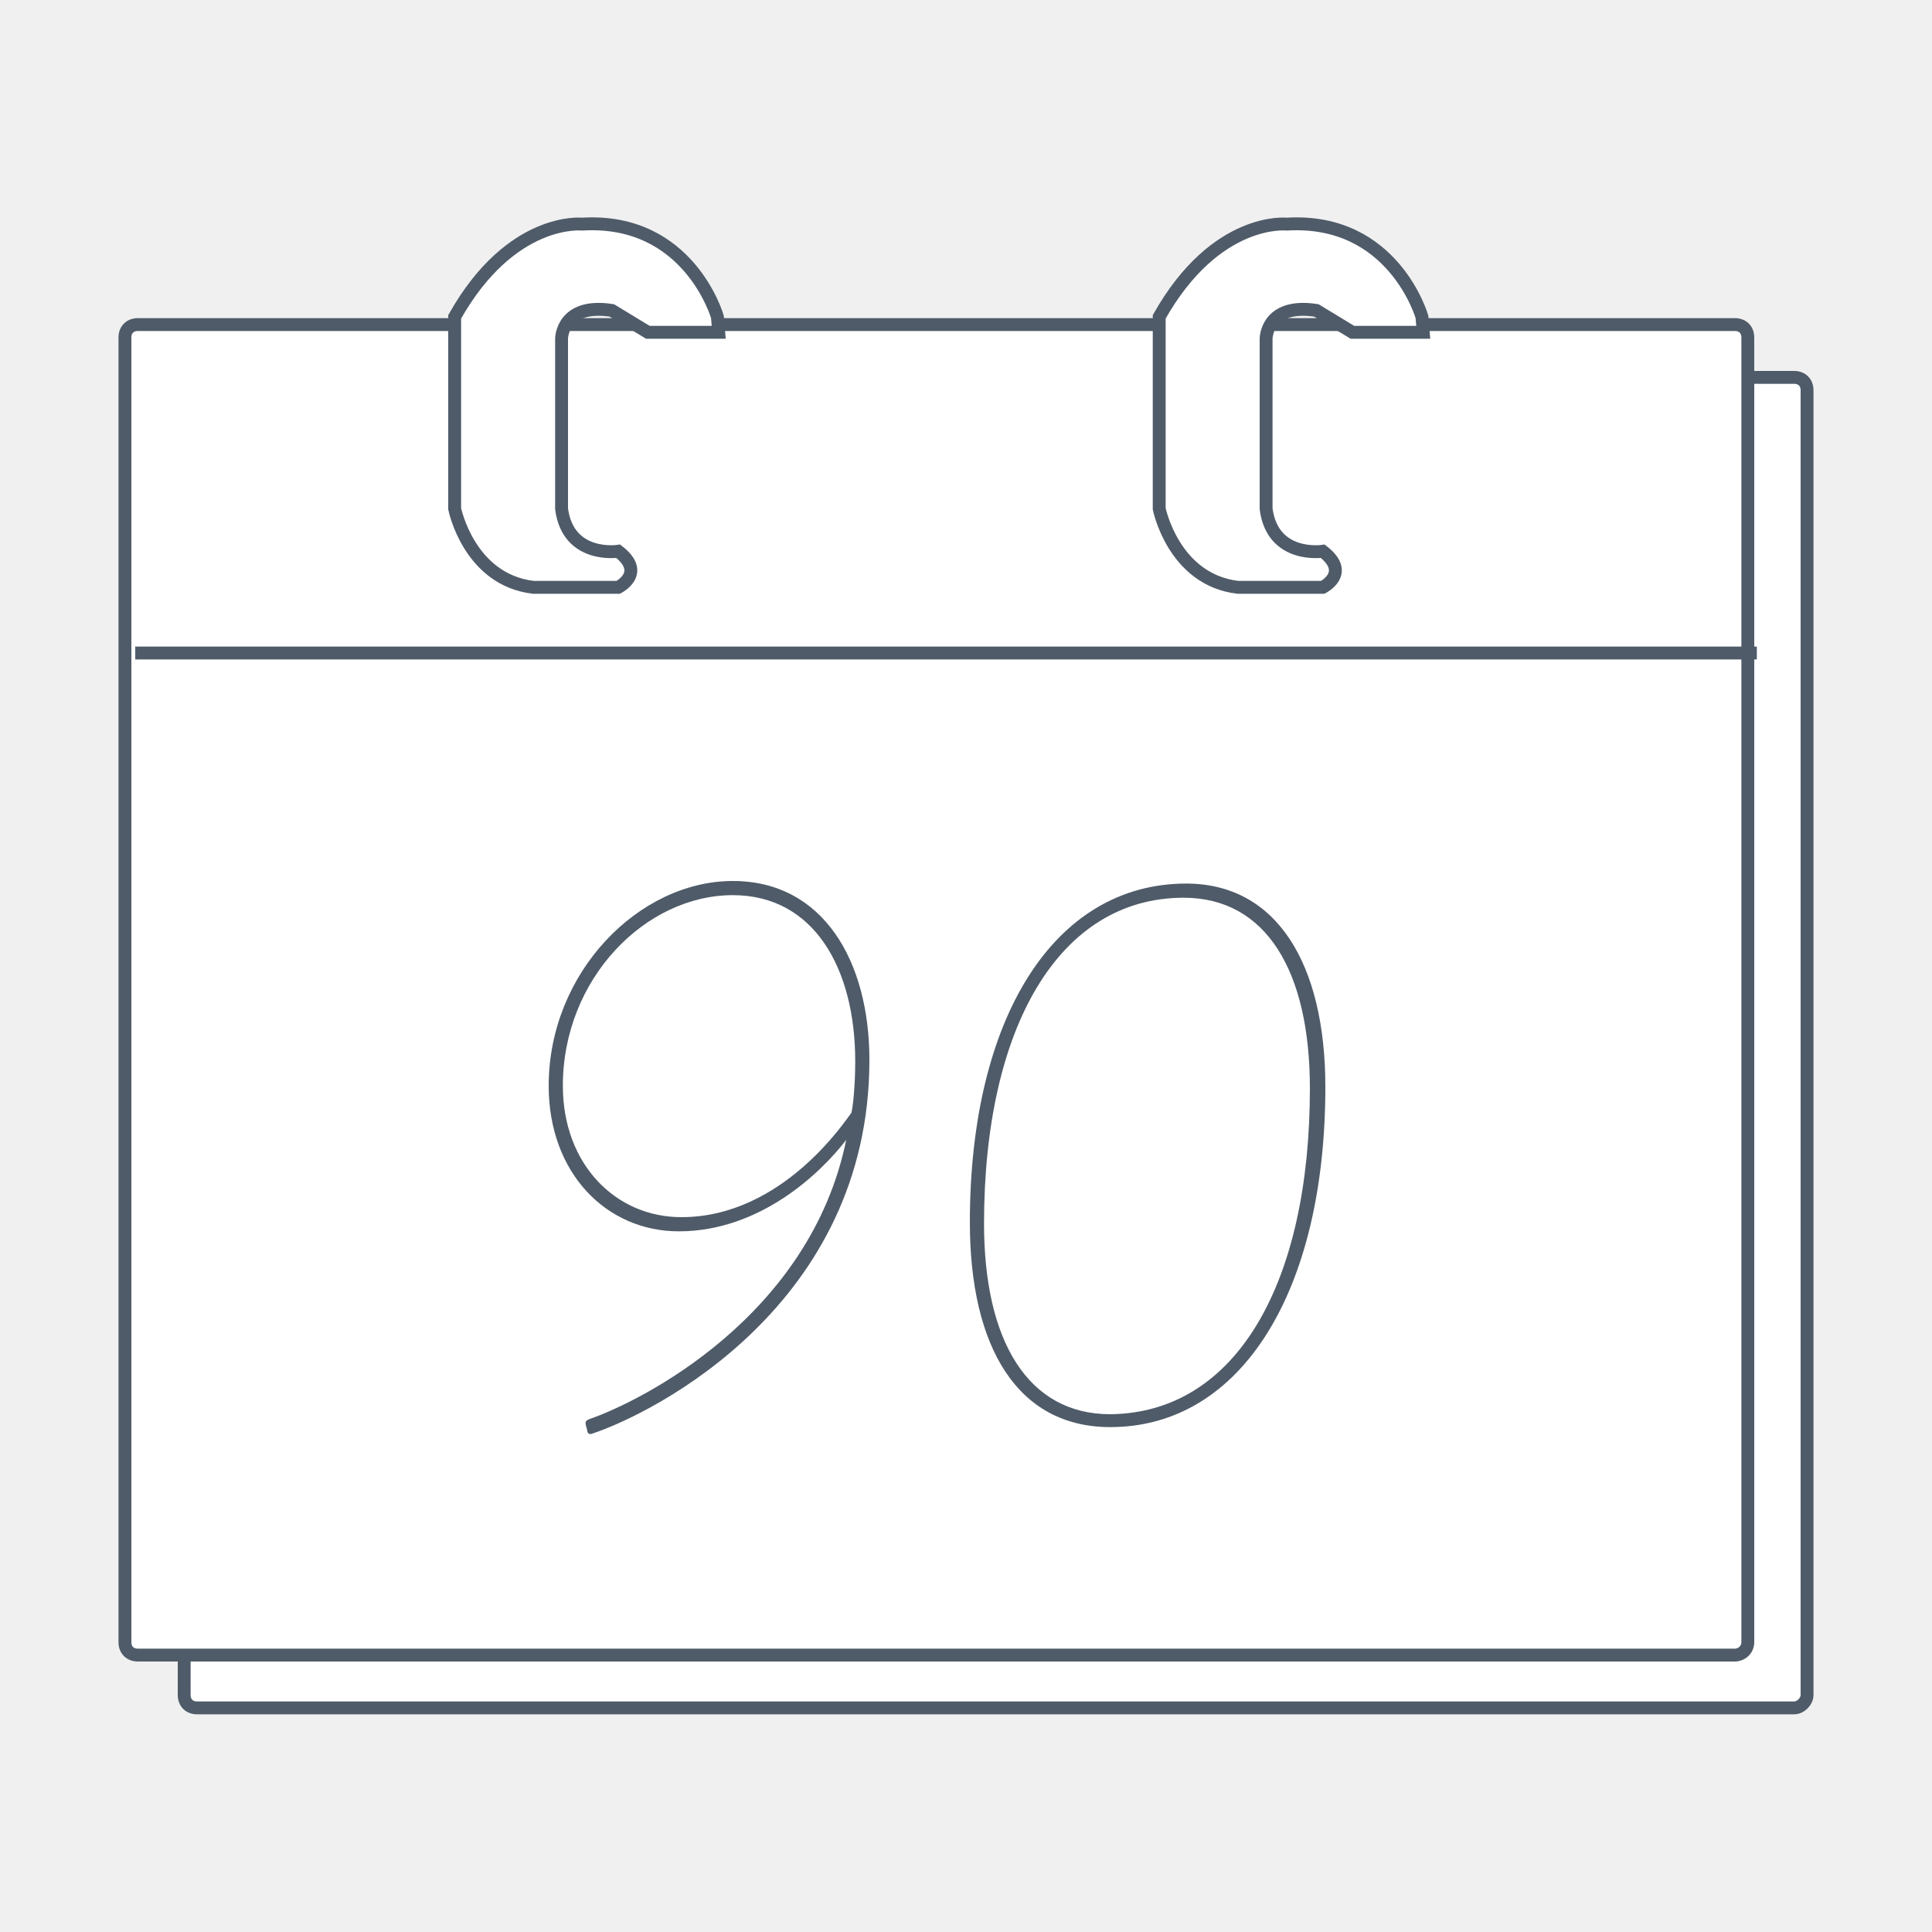
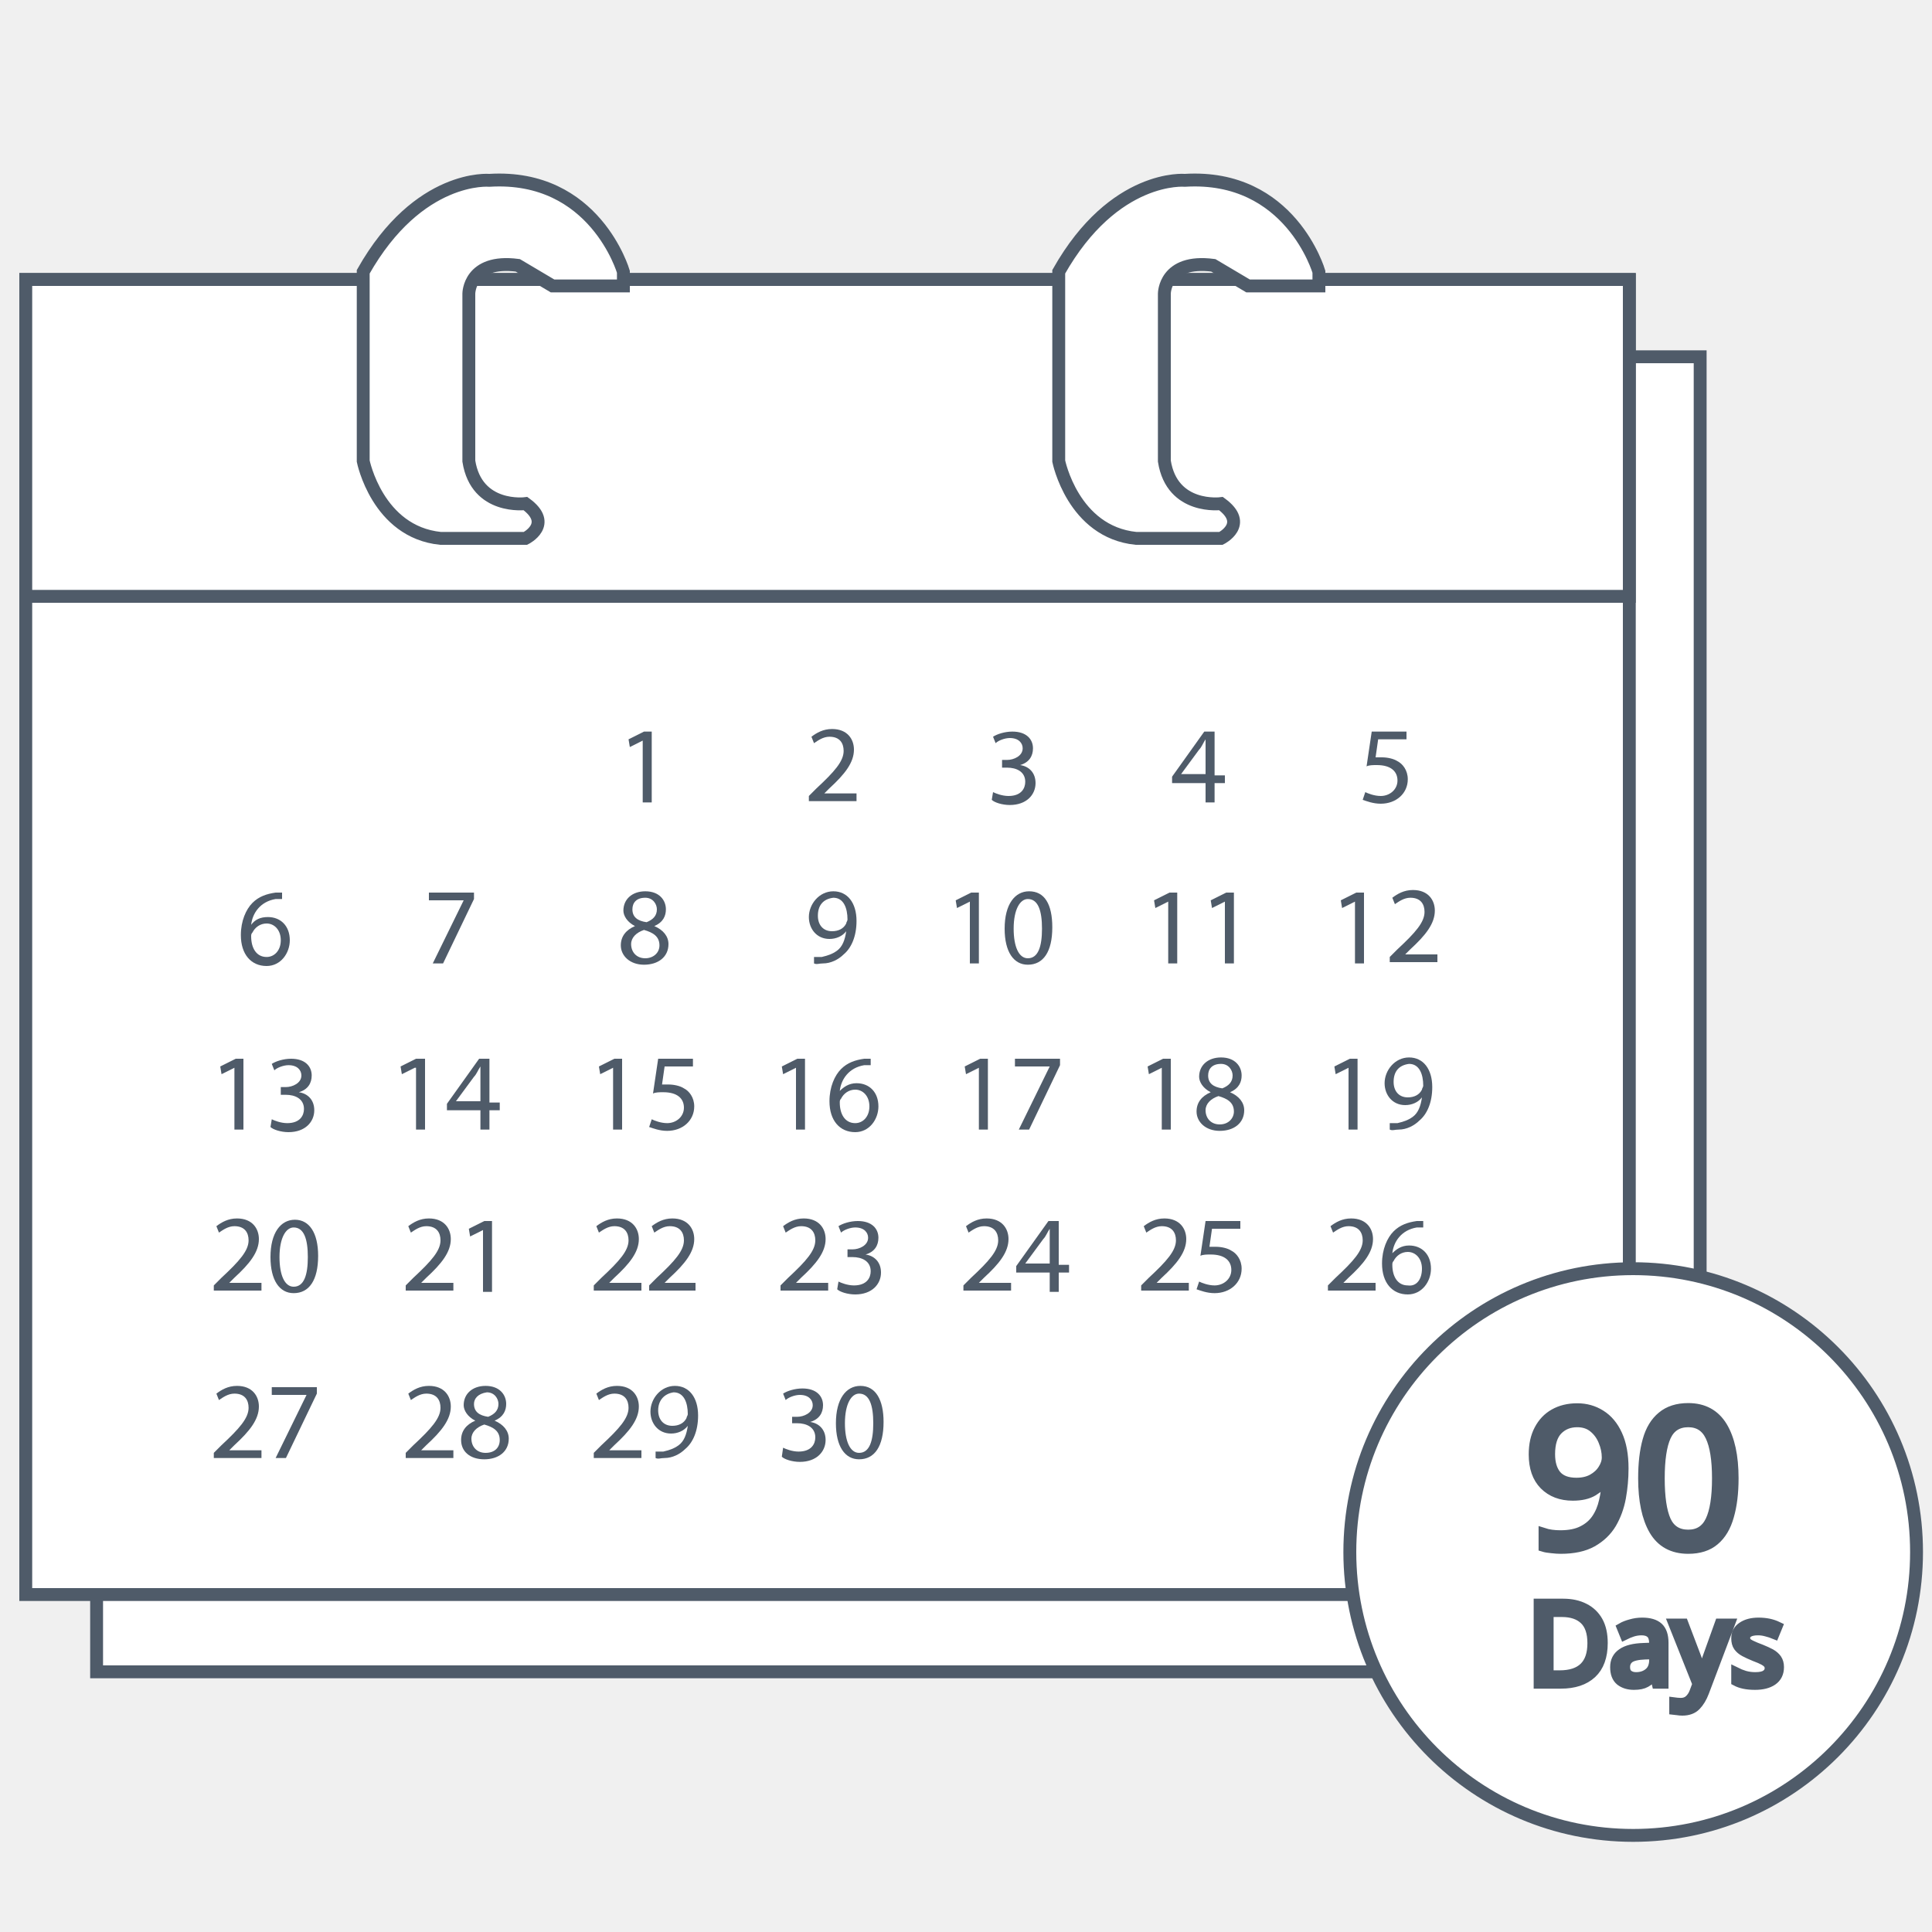
<svg xmlns="http://www.w3.org/2000/svg" version="1.1" id="Layer_1" x="0px" y="0px" viewBox="0 0 150 150" style="enable-background:new 0 0 150 150;" xml:space="preserve">
  <style type="text/css">
- 	.st0{fill:#FFFFFF;stroke:#4F5B69;stroke-miterlimit:10;}
- 	.st1{fill:none;stroke:#4F5B69;stroke-miterlimit:10;}
- 	.st2{enable-background:new    ;}
+ 	.st0{display:none;}
+ 	.st1{display:inline;fill:#FFFFFF;stroke:#4F5B69;stroke-miterlimit:10;}
+ 	.st2{fill:#FFFFFF;stroke:#4F5B69;stroke-miterlimit:10;}
	.st3{fill:#4F5B69;}
- 	.st4{display:none;}
- 	.st5{display:inline;fill:#FFFFFF;stroke:#4F5B69;stroke-miterlimit:10;}
+ 	.st4{fill:#4F5B69;stroke:#4F5B69;stroke-width:0.75;stroke-miterlimit:10;}
+ 	.st5{font-family:'BrandonGrotesque-ThinItalic';}
+ 	.st6{font-size:14.883px;}
+ 	.st7{font-size:8.734px;}
</style>
-   <path class="st0" d="M139.3,132.6h-124c-0.6,0-1-0.4-1-1V30.3c0-0.6,0.4-1,1-1h124c0.6,0,1,0.4,1,1v101.3  C140.3,132.1,139.8,132.6,139.3,132.6z" />
-   <path class="st0" d="M134.7,128.5h-124c-0.6,0-1-0.4-1-1V26.2c0-0.6,0.4-1,1-1h124c0.6,0,1,0.4,1,1v101.3  C135.7,128.1,135.2,128.5,134.7,128.5z" />
-   <path class="st0" d="M55.7,24.6c0,0-2.2-7.7-10.5-7.2c0,0-5.5-0.6-9.9,7.2v14.9c0,0,1.1,5.5,6.1,6.1H48c0,0,2.2-1.1,0-2.8  c0,0-3.9,0.6-4.4-3.3V26.3c0,0,0-2.8,3.9-2.2l2.8,1.7h5.5L55.7,24.6L55.7,24.6z" />
-   <path class="st0" d="M110.4,24.6c0,0-2.2-7.7-10.5-7.2c0,0-5.5-0.6-9.9,7.2v14.9c0,0,1.1,5.5,6.1,6.1h6.6c0,0,2.2-1.1,0-2.8  c0,0-3.9,0.6-4.4-3.3V26.3c0,0,0-2.8,3.9-2.2l2.8,1.7h5.5L110.4,24.6L110.4,24.6z" />
-   <line class="st1" x1="10.5" y1="50.7" x2="136.4" y2="50.7" />
-   <g class="st2">
-     <path class="st3" d="M45.7,110.2c4.1-1.4,17.2-8,20-21.7c-2,2.6-6.7,7.1-13,7.1c-5.6,0-10.1-4.5-10.1-11.3c0-8.8,7-15.9,14.3-15.9   c7,0,10.6,6.2,10.6,13.9c0,19-16.7,27.4-21.5,29c-0.2,0.1-0.4,0-0.4-0.2l-0.1-0.4C45.4,110.4,45.5,110.3,45.7,110.2z M66.1,86.4   c0.1-0.3,0.3-2,0.3-4c0-7.2-3.2-12.9-9.5-12.9c-6.8,0-13.2,6.5-13.2,14.8c0,6.1,4.1,10.2,9.2,10.2C60.8,94.5,65.7,86.9,66.1,86.4z" />
-     <path class="st3" d="M75.3,94.9c0-15.8,6.5-26.3,16.8-26.3c7,0,10.8,6.2,10.8,15.8c0,15.8-6.5,26.4-16.7,26.4   C79,110.8,75.3,104.6,75.3,94.9z M101.7,84.5c0-9.1-3.4-14.8-9.8-14.8c-9.7,0-15.5,10.1-15.5,25.3c0,9.1,3.4,14.8,9.8,14.8   C96,109.7,101.7,99.6,101.7,84.5z" />
+   <g id="Layer_4" class="st0">
+     <path class="st1" d="M109,140.4H41c-0.6,0-1-0.4-1-1V10.6c0-0.6,0.4-1,1-1h68c0.6,0,1,0.4,1,1v128.9C110,140,109.6,140.4,109,140.4   z" />
+     <path class="st1" d="M102.7,123.8H47.3c-0.6,0-1-0.4-1-1V28.2c0-0.6,0.4-1,1-1h55.5c0.6,0,1,0.4,1,1v94.6   C103.7,123.4,103.3,123.8,102.7,123.8z" />
+     <path class="st1" d="M87.5,20.8h-25c-1.3,0-2.3-1-2.3-2.3l0,0c0-1.3,1-2.3,2.3-2.3h25c1.3,0,2.3,1,2.3,2.3l0,0   C89.8,19.8,88.8,20.8,87.5,20.8z" />
+     <circle class="st1" cx="75" cy="131.2" r="3.4" />
  </g>
-   <g id="Layer_4" class="st4">
-     <path class="st5" d="M109,140.4H41c-0.6,0-1-0.4-1-1V10.6c0-0.6,0.4-1,1-1h68c0.6,0,1,0.4,1,1v128.9C110,140,109.6,140.4,109,140.4   z" />
-     <path class="st5" d="M102.7,123.8H47.3c-0.6,0-1-0.4-1-1V28.2c0-0.6,0.4-1,1-1h55.5c0.6,0,1,0.4,1,1v94.6   C103.7,123.4,103.3,123.8,102.7,123.8z" />
-     <path class="st5" d="M87.5,20.8h-25c-1.3,0-2.3-1-2.3-2.3l0,0c0-1.3,1-2.3,2.3-2.3h25c1.3,0,2.3,1,2.3,2.3l0,0   C89.8,19.8,88.8,20.8,87.5,20.8z" />
-     <circle class="st5" cx="75" cy="131.2" r="3.4" />
+   <g id="Layer_3" class="st0">
+     <path class="st1" d="M29.5,54.1L6.9,93c-0.1,0.1-0.1,0.3-0.1,0.4v42c0,0.6,0.4,1,1,1h133.9c0.6,0,1-0.4,1-1v-42   c0-0.1,0-0.3-0.1-0.4l-21-38.9c-0.2-0.4-0.5-0.6-0.9-0.6H30.4C30.1,53.5,29.7,53.7,29.5,54.1z" />
+     <path class="st1" d="M95.3,93.8c-0.4,0-0.8,0.3-0.9,0.7c-2.7,8.1-10.4,13.9-19.4,13.9s-16.7-5.8-19.4-13.9   c-0.1-0.4-0.5-0.7-0.9-0.7H7.8c-0.6,0-1,0.4-1,1V136c0,0.6,0.4,1,1,1h134.4c0.6,0,1-0.4,1-1V94.8c0-0.6-0.4-1-1-1H95.3z" />
+     <path class="st1" d="M85.9,69.8V14c0-0.6-0.4-1-1-1H66.2c-0.6,0-1,0.4-1,1v55.8c0,0.6-0.4,1-1,1H54.1c-0.9,0-1.3,1.1-0.7,1.7   l21.2,21.2c0.4,0.4,1,0.4,1.4,0l20.7-21.2c0.6-0.6,0.2-1.7-0.7-1.7h-9C86.4,70.8,85.9,70.4,85.9,69.8z" />
+     <path class="st1" d="M116.8,110.5c0,0-3.6-3.6-7-0.8c0,0-4.2,3.1,0.5,8.3l6,6.2c0,0,0.5,0.5,1,0l6.5-6.8c0,0,3.6-4.4,0-7.8   C123.8,109.7,120.9,106.9,116.8,110.5z" />
  </g>
-   <g id="Layer_3" class="st4">
-     <path class="st5" d="M29.5,54.1L6.9,93c-0.1,0.1-0.1,0.3-0.1,0.4v42c0,0.6,0.4,1,1,1h133.9c0.6,0,1-0.4,1-1v-42   c0-0.1,0-0.3-0.1-0.4l-21-38.9c-0.2-0.4-0.5-0.6-0.9-0.6H30.4C30.1,53.5,29.7,53.7,29.5,54.1z" />
-     <path class="st5" d="M95.3,93.8c-0.4,0-0.8,0.3-0.9,0.7c-2.7,8.1-10.4,13.9-19.4,13.9s-16.7-5.8-19.4-13.9   c-0.1-0.4-0.5-0.7-0.9-0.7H7.8c-0.6,0-1,0.4-1,1V136c0,0.6,0.4,1,1,1h134.4c0.6,0,1-0.4,1-1V94.8c0-0.6-0.4-1-1-1H95.3z" />
-     <path class="st5" d="M85.9,69.8V14c0-0.6-0.4-1-1-1H66.2c-0.6,0-1,0.4-1,1v55.8c0,0.6-0.4,1-1,1H54.1c-0.9,0-1.3,1.1-0.7,1.7   l21.2,21.2c0.4,0.4,1,0.4,1.4,0l20.7-21.2c0.6-0.6,0.2-1.7-0.7-1.7h-9C86.4,70.8,85.9,70.4,85.9,69.8z" />
-     <path class="st5" d="M116.8,110.5c0,0-3.6-3.6-7-0.8c0,0-4.2,3.1,0.5,8.3l6,6.2c0,0,0.5,0.5,1,0l6.5-6.8c0,0,3.6-4.4,0-7.8   C123.8,109.7,120.9,106.9,116.8,110.5z" />
+   <rect x="7.5" y="27.7" class="st2" width="124.5" height="102.1" />
+   <rect x="2" y="21.7" class="st2" width="124.5" height="102.1" />
+   <rect x="2" y="21.7" class="st2" width="124.5" height="24.6" />
+   <path class="st2" d="M48.4,21.1c0,0-2.2-7.6-10.4-7.1c0,0-5.5-0.5-9.8,7.1v14.7c0,0,1.1,5.5,6,6h6.6c0,0,2.2-1.1,0-2.7  c0,0-3.8,0.5-4.4-3.3V22.8c0,0,0-2.7,3.8-2.2l2.7,1.6h5.5V21.1z" />
+   <path class="st2" d="M102.4,21.1c0,0-2.2-7.6-10.4-7.1c0,0-5.5-0.5-9.8,7.1v14.7c0,0,1.1,5.5,6,6h6.6c0,0,2.2-1.1,0-2.7  c0,0-3.8,0.5-4.4-3.3V22.8c0,0,0-2.7,3.8-2.2l2.7,1.6h5.5V21.1z" />
+   <circle class="st2" cx="126.8" cy="120.5" r="22" />
+   <g>
+     <path class="st3" d="M49.9,57.5L49.9,57.5l-1,0.5l-0.1-0.6l1.2-0.6h0.6v5.5h-0.7V57.5z" />
+   </g>
+   <g>
+     <path class="st3" d="M62.8,62.3v-0.5l0.6-0.6c1.4-1.3,2.1-2.1,2.1-2.9c0-0.6-0.3-1.1-1.1-1.1c-0.5,0-0.9,0.3-1.2,0.5l-0.2-0.5   c0.4-0.3,0.9-0.6,1.6-0.6c1.2,0,1.7,0.8,1.7,1.6c0,1-0.7,1.9-1.9,3l-0.4,0.4v0h2.5v0.6H62.8z" />
+   </g>
+   <g>
+     <path class="st3" d="M77.1,61.5c0.2,0.1,0.7,0.3,1.2,0.3c1,0,1.3-0.6,1.3-1.1c0-0.8-0.7-1.1-1.4-1.1h-0.4v-0.6h0.4   c0.5,0,1.2-0.3,1.2-0.9c0-0.4-0.3-0.8-1-0.8c-0.4,0-0.9,0.2-1.1,0.4l-0.2-0.5c0.3-0.2,0.9-0.4,1.5-0.4c1.1,0,1.6,0.6,1.6,1.3   c0,0.6-0.3,1.1-1,1.3v0c0.7,0.1,1.2,0.6,1.2,1.4c0,0.9-0.7,1.7-2,1.7c-0.6,0-1.2-0.2-1.4-0.4L77.1,61.5z" />
+   </g>
+   <g>
+     <path class="st3" d="M93.6,62.3v-1.5H91v-0.5l2.5-3.5h0.8v3.4h0.8v0.6h-0.8v1.5H93.6z M93.6,60.2v-1.9c0-0.3,0-0.6,0-0.9h0   c-0.2,0.3-0.3,0.6-0.5,0.8l-1.4,1.9v0H93.6z" />
+   </g>
+   <text transform="matrix(1 0 0 1 118.3145 120.1064)" class="st4 st5 st6">90</text>
+   <g>
+     <text transform="matrix(1 0 0 1 118.6055 130.7314)" class="st4 st5 st7">Days</text>
+   </g>
+   <g>
+     <path class="st3" d="M109.1,57.4H107l-0.2,1.4c0.1,0,0.2,0,0.5,0c0.4,0,0.9,0.1,1.2,0.3c0.4,0.2,0.8,0.7,0.8,1.4   c0,1.1-0.9,1.9-2.1,1.9c-0.6,0-1.1-0.2-1.4-0.3l0.2-0.6c0.2,0.1,0.7,0.3,1.2,0.3c0.7,0,1.3-0.5,1.3-1.2c0-0.7-0.5-1.2-1.6-1.2   c-0.3,0-0.6,0-0.8,0.1l0.4-2.7h2.7V57.4z" />
+   </g>
+   <g>
+     <path class="st3" d="M48.2,73.4c0-0.7,0.4-1.2,1.1-1.5l0,0c-0.6-0.3-0.9-0.8-0.9-1.2c0-0.9,0.7-1.5,1.7-1.5c1.1,0,1.6,0.7,1.6,1.4   c0,0.5-0.2,1-0.9,1.3v0c0.7,0.3,1.1,0.8,1.1,1.4c0,1-0.8,1.6-1.9,1.6C48.9,74.9,48.2,74.2,48.2,73.4z M51.2,73.4   c0-0.7-0.5-1-1.2-1.2c-0.6,0.2-1,0.6-1,1.1c0,0.6,0.4,1.1,1.1,1.1C50.7,74.4,51.2,74,51.2,73.4z M49.1,70.6c0,0.6,0.4,0.9,1.1,1   c0.5-0.2,0.8-0.5,0.8-1c0-0.4-0.3-0.9-0.9-0.9C49.4,69.7,49.1,70.1,49.1,70.6z" />
+   </g>
+   <g>
+     <path class="st3" d="M36.8,69.3v0.5l-2.4,5h-0.8l2.4-4.9v0h-2.7v-0.6H36.8z" />
+   </g>
+   <g>
+     <path class="st3" d="M22,69.8c-0.2,0-0.3,0-0.6,0c-1.2,0.2-1.8,1.1-1.9,2h0c0.3-0.4,0.7-0.6,1.3-0.6c1,0,1.7,0.7,1.7,1.8   c0,1-0.7,2-1.8,2c-1.2,0-2-0.9-2-2.4c0-1.1,0.4-2,0.9-2.5c0.5-0.5,1.1-0.7,1.8-0.8c0.2,0,0.4,0,0.5,0V69.8z M21.8,73   c0-0.8-0.5-1.3-1.1-1.3c-0.5,0-0.9,0.3-1.1,0.7c-0.1,0.1-0.1,0.2-0.1,0.3c0,0.9,0.4,1.6,1.2,1.6C21.3,74.3,21.8,73.8,21.8,73z" />
+   </g>
+   <g>
+     <path class="st3" d="M63.2,74.3c0.2,0,0.3,0,0.6,0c0.4-0.1,0.8-0.2,1.2-0.5c0.4-0.3,0.6-0.8,0.7-1.5h0c-0.3,0.4-0.8,0.6-1.3,0.6   c-1,0-1.6-0.8-1.6-1.7c0-1,0.8-2,1.9-2c1.1,0,1.8,0.9,1.8,2.3c0,1.2-0.4,2.1-1,2.6c-0.4,0.4-1,0.7-1.6,0.7c-0.3,0-0.5,0.1-0.7,0   V74.3z M63.5,71.1c0,0.7,0.4,1.2,1.1,1.2c0.5,0,0.9-0.2,1.1-0.6c0-0.1,0.1-0.2,0.1-0.3c0-0.9-0.3-1.7-1.1-1.7   C63.9,69.8,63.5,70.3,63.5,71.1z" />
+   </g>
+   <g>
+     <path class="st3" d="M75.3,70L75.3,70l-1,0.5l-0.1-0.6l1.2-0.6H76v5.5h-0.7V70z" />
+     <path class="st3" d="M81.7,72c0,1.9-0.7,2.9-1.9,2.9c-1.1,0-1.8-1-1.8-2.8c0-1.9,0.8-2.9,1.9-2.9C81.1,69.2,81.7,70.2,81.7,72z    M78.7,72.1c0,1.4,0.4,2.3,1.1,2.3c0.8,0,1.1-0.9,1.1-2.3c0-1.4-0.3-2.3-1.1-2.3C79.2,69.8,78.7,70.6,78.7,72.1z" />
+   </g>
+   <g>
+     <path class="st3" d="M90.7,70L90.7,70l-1,0.5l-0.1-0.6l1.2-0.6h0.6v5.5h-0.7V70z" />
+     <path class="st3" d="M95.1,70L95.1,70l-1,0.5L94,69.9l1.2-0.6h0.6v5.5h-0.7V70z" />
+   </g>
+   <g>
+     <path class="st3" d="M105.2,70L105.2,70l-1,0.5l-0.1-0.6l1.2-0.6h0.6v5.5h-0.7V70z" />
+     <path class="st3" d="M107.9,74.8v-0.5l0.6-0.6c1.4-1.3,2.1-2.1,2.1-2.9c0-0.6-0.3-1.1-1.1-1.1c-0.5,0-0.9,0.3-1.2,0.5l-0.2-0.5   c0.4-0.3,0.9-0.6,1.6-0.6c1.2,0,1.7,0.8,1.7,1.6c0,1-0.7,1.9-1.9,3l-0.4,0.4v0h2.5v0.6H107.9z" />
+   </g>
+   <g>
+     <path class="st3" d="M47.6,82.9L47.6,82.9l-1,0.5l-0.1-0.6l1.2-0.6h0.6v5.5h-0.7V82.9z" />
+     <path class="st3" d="M53.7,82.8h-2.1l-0.2,1.4c0.1,0,0.2,0,0.5,0c0.4,0,0.9,0.1,1.2,0.3c0.4,0.2,0.8,0.7,0.8,1.4   c0,1.1-0.9,1.9-2.1,1.9c-0.6,0-1.1-0.2-1.4-0.3l0.2-0.6c0.2,0.1,0.7,0.3,1.2,0.3c0.7,0,1.3-0.5,1.3-1.2c0-0.7-0.5-1.2-1.6-1.2   c-0.3,0-0.6,0-0.8,0.1l0.4-2.7h2.7V82.8z" />
+   </g>
+   <g>
+     <path class="st3" d="M32.2,82.9L32.2,82.9l-1,0.5l-0.1-0.6l1.2-0.6H33v5.5h-0.7V82.9z" />
+     <path class="st3" d="M37.3,87.7v-1.5h-2.6v-0.5l2.5-3.5H38v3.4h0.8v0.6H38v1.5H37.3z M37.3,85.6v-1.9c0-0.3,0-0.6,0-0.9h0   c-0.2,0.3-0.3,0.6-0.5,0.8l-1.4,1.9v0H37.3z" />
+   </g>
+   <g>
+     <path class="st3" d="M18.2,82.9L18.2,82.9l-1,0.5l-0.1-0.6l1.2-0.6h0.6v5.5h-0.7V82.9z" />
+     <path class="st3" d="M21.1,86.9c0.2,0.1,0.7,0.3,1.2,0.3c1,0,1.3-0.6,1.3-1.1c0-0.8-0.7-1.1-1.4-1.1h-0.4v-0.6h0.4   c0.5,0,1.2-0.3,1.2-0.9c0-0.4-0.3-0.8-1-0.8c-0.4,0-0.9,0.2-1.1,0.4l-0.2-0.5c0.3-0.2,0.9-0.4,1.5-0.4c1.1,0,1.6,0.6,1.6,1.3   c0,0.6-0.3,1.1-1,1.3v0c0.7,0.1,1.2,0.6,1.2,1.4c0,0.9-0.7,1.7-2,1.7c-0.6,0-1.2-0.2-1.4-0.4L21.1,86.9z" />
+   </g>
+   <g>
+     <path class="st3" d="M61.8,82.9L61.8,82.9l-1,0.5l-0.1-0.6l1.2-0.6h0.6v5.5h-0.7V82.9z" />
+     <path class="st3" d="M67.7,82.7c-0.2,0-0.3,0-0.6,0c-1.2,0.2-1.8,1.1-1.9,2h0c0.3-0.3,0.7-0.6,1.3-0.6c1,0,1.7,0.7,1.7,1.8   c0,1-0.7,2-1.8,2c-1.2,0-2-0.9-2-2.4c0-1.1,0.4-2,0.9-2.5c0.5-0.5,1.1-0.7,1.8-0.8c0.2,0,0.4,0,0.5,0V82.7z M67.5,85.9   c0-0.8-0.5-1.3-1.1-1.3c-0.5,0-0.9,0.3-1.1,0.7c-0.1,0.1-0.1,0.2-0.1,0.3c0,0.9,0.4,1.6,1.2,1.6C67,87.2,67.5,86.7,67.5,85.9z" />
+   </g>
+   <g>
+     <path class="st3" d="M76,82.9L76,82.9l-1,0.5l-0.1-0.6l1.2-0.6h0.6v5.5H76V82.9z" />
+     <path class="st3" d="M82.3,82.2v0.5l-2.4,5h-0.8l2.4-4.9v0h-2.7v-0.6H82.3z" />
+   </g>
+   <g>
+     <path class="st3" d="M46.1,100.3v-0.5l0.6-0.6c1.4-1.3,2.1-2.1,2.1-2.9c0-0.6-0.3-1.1-1.1-1.1c-0.5,0-0.9,0.3-1.2,0.5l-0.2-0.5   c0.4-0.3,0.9-0.6,1.6-0.6c1.2,0,1.7,0.8,1.7,1.6c0,1-0.7,1.9-1.9,3l-0.4,0.4v0h2.5v0.6H46.1z" />
+     <path class="st3" d="M50.4,100.3v-0.5l0.6-0.6c1.4-1.3,2.1-2.1,2.1-2.9c0-0.6-0.3-1.1-1.1-1.1c-0.5,0-0.9,0.3-1.2,0.5l-0.2-0.5   c0.4-0.3,0.9-0.6,1.6-0.6c1.2,0,1.7,0.8,1.7,1.6c0,1-0.7,1.9-1.9,3l-0.4,0.4v0H54v0.6H50.4z" />
+   </g>
+   <g>
+     <path class="st3" d="M31.5,100.3v-0.5l0.6-0.6c1.4-1.3,2.1-2.1,2.1-2.9c0-0.6-0.3-1.1-1.1-1.1c-0.5,0-0.9,0.3-1.2,0.5l-0.2-0.5   c0.4-0.3,0.9-0.6,1.6-0.6c1.2,0,1.7,0.8,1.7,1.6c0,1-0.7,1.9-1.9,3l-0.4,0.4v0h2.5v0.6H31.5z" />
+     <path class="st3" d="M37.5,95.5L37.5,95.5l-1,0.5l-0.1-0.6l1.2-0.6h0.6v5.5h-0.7V95.5z" />
+   </g>
+   <g>
+     <path class="st3" d="M16.6,100.3v-0.5l0.6-0.6c1.4-1.3,2.1-2.1,2.1-2.9c0-0.6-0.3-1.1-1.1-1.1c-0.5,0-0.9,0.3-1.2,0.5l-0.2-0.5   c0.4-0.3,0.9-0.6,1.6-0.6c1.2,0,1.7,0.8,1.7,1.6c0,1-0.7,1.9-1.9,3l-0.4,0.4v0h2.5v0.6H16.6z" />
+     <path class="st3" d="M24.7,97.5c0,1.9-0.7,2.9-1.9,2.9c-1.1,0-1.8-1-1.8-2.8c0-1.9,0.8-2.9,1.9-2.9C24,94.7,24.7,95.7,24.7,97.5z    M21.7,97.6c0,1.4,0.4,2.3,1.1,2.3c0.8,0,1.1-0.9,1.1-2.3c0-1.4-0.3-2.3-1.1-2.3C22.2,95.3,21.7,96.1,21.7,97.6z" />
+   </g>
+   <g>
+     <path class="st3" d="M60.6,100.3v-0.5l0.6-0.6c1.4-1.3,2.1-2.1,2.1-2.9c0-0.6-0.3-1.1-1.1-1.1c-0.5,0-0.9,0.3-1.2,0.5l-0.2-0.5   c0.4-0.3,0.9-0.6,1.6-0.6c1.2,0,1.7,0.8,1.7,1.6c0,1-0.7,1.9-1.9,3l-0.4,0.4v0h2.5v0.6H60.6z" />
+     <path class="st3" d="M65.1,99.5c0.2,0.1,0.7,0.3,1.2,0.3c1,0,1.3-0.6,1.3-1.1c0-0.8-0.7-1.1-1.4-1.1h-0.4v-0.6h0.4   c0.5,0,1.2-0.3,1.2-0.9c0-0.4-0.3-0.8-1-0.8c-0.4,0-0.9,0.2-1.1,0.4l-0.2-0.5c0.3-0.2,0.9-0.4,1.5-0.4c1.1,0,1.6,0.6,1.6,1.3   c0,0.6-0.3,1.1-1,1.3v0c0.7,0.1,1.2,0.6,1.2,1.4c0,0.9-0.7,1.7-2,1.7c-0.6,0-1.2-0.2-1.4-0.4L65.1,99.5z" />
+   </g>
+   <g>
+     <path class="st3" d="M46.1,113.3v-0.5l0.6-0.6c1.4-1.3,2.1-2.1,2.1-2.9c0-0.6-0.3-1.1-1.1-1.1c-0.5,0-0.9,0.3-1.2,0.5l-0.2-0.5   c0.4-0.3,0.9-0.6,1.6-0.6c1.2,0,1.7,0.8,1.7,1.6c0,1-0.7,1.9-1.9,3l-0.4,0.4v0h2.5v0.6H46.1z" />
+     <path class="st3" d="M50.9,112.7c0.2,0,0.3,0,0.6,0c0.4-0.1,0.8-0.2,1.2-0.5c0.4-0.3,0.6-0.8,0.7-1.5h0c-0.3,0.4-0.8,0.6-1.3,0.6   c-1,0-1.6-0.8-1.6-1.7c0-1,0.8-2,1.9-2c1.1,0,1.8,0.9,1.8,2.3c0,1.2-0.4,2.1-1,2.6c-0.4,0.4-1,0.7-1.6,0.7c-0.3,0-0.5,0.1-0.7,0   V112.7z M51.1,109.5c0,0.7,0.4,1.2,1.1,1.2c0.5,0,0.9-0.2,1.1-0.6c0-0.1,0.1-0.2,0.1-0.3c0-0.9-0.3-1.7-1.1-1.7   C51.6,108.2,51.1,108.7,51.1,109.5z" />
+   </g>
+   <g>
+     <path class="st3" d="M31.5,113.3v-0.5l0.6-0.6c1.4-1.3,2.1-2.1,2.1-2.9c0-0.6-0.3-1.1-1.1-1.1c-0.5,0-0.9,0.3-1.2,0.5l-0.2-0.5   c0.4-0.3,0.9-0.6,1.6-0.6c1.2,0,1.7,0.8,1.7,1.6c0,1-0.7,1.9-1.9,3l-0.4,0.4v0h2.5v0.6H31.5z" />
+     <path class="st3" d="M35.8,111.8c0-0.7,0.4-1.2,1.1-1.5l0,0c-0.6-0.3-0.9-0.8-0.9-1.2c0-0.9,0.7-1.5,1.7-1.5c1.1,0,1.6,0.7,1.6,1.4   c0,0.5-0.2,1-0.9,1.3v0c0.7,0.3,1.1,0.8,1.1,1.4c0,1-0.8,1.6-1.9,1.6C36.5,113.3,35.8,112.7,35.8,111.8z M38.8,111.8   c0-0.7-0.5-1-1.2-1.2c-0.6,0.2-1,0.6-1,1.1c0,0.6,0.4,1.1,1.1,1.1C38.4,112.8,38.8,112.4,38.8,111.8z M36.8,109   c0,0.6,0.4,0.9,1.1,1c0.5-0.2,0.8-0.5,0.8-1c0-0.4-0.3-0.9-0.9-0.9C37.1,108.2,36.8,108.6,36.8,109z" />
+   </g>
+   <g>
+     <path class="st3" d="M16.6,113.3v-0.5l0.6-0.6c1.4-1.3,2.1-2.1,2.1-2.9c0-0.6-0.3-1.1-1.1-1.1c-0.5,0-0.9,0.3-1.2,0.5l-0.2-0.5   c0.4-0.3,0.9-0.6,1.6-0.6c1.2,0,1.7,0.8,1.7,1.6c0,1-0.7,1.9-1.9,3l-0.4,0.4v0h2.5v0.6H16.6z" />
+     <path class="st3" d="M24.6,107.7v0.5l-2.4,5h-0.8l2.4-4.9v0h-2.7v-0.6H24.6z" />
+   </g>
+   <g>
+     <path class="st3" d="M60.8,112.4c0.2,0.1,0.7,0.3,1.2,0.3c1,0,1.3-0.6,1.3-1.1c0-0.8-0.7-1.1-1.4-1.1h-0.4V110h0.4   c0.5,0,1.2-0.3,1.2-0.9c0-0.4-0.3-0.8-1-0.8c-0.4,0-0.9,0.2-1.1,0.4l-0.2-0.5c0.3-0.2,0.9-0.4,1.5-0.4c1.1,0,1.6,0.6,1.6,1.3   c0,0.6-0.3,1.1-1,1.3v0c0.7,0.1,1.2,0.6,1.2,1.4c0,0.9-0.7,1.7-2,1.7c-0.6,0-1.2-0.2-1.4-0.4L60.8,112.4z" />
+     <path class="st3" d="M68.6,110.4c0,1.9-0.7,2.9-1.9,2.9c-1.1,0-1.8-1-1.8-2.8c0-1.9,0.8-2.9,1.9-2.9   C68,107.6,68.6,108.7,68.6,110.4z M65.6,110.5c0,1.4,0.4,2.3,1.1,2.3c0.8,0,1.1-0.9,1.1-2.3c0-1.4-0.3-2.3-1.1-2.3   C66.1,108.2,65.6,109,65.6,110.5z" />
+   </g>
+   <g>
+     <path class="st3" d="M74.8,100.3v-0.5l0.6-0.6c1.4-1.3,2.1-2.1,2.1-2.9c0-0.6-0.3-1.1-1.1-1.1c-0.5,0-0.9,0.3-1.2,0.5l-0.2-0.5   c0.4-0.3,0.9-0.6,1.6-0.6c1.2,0,1.7,0.8,1.7,1.6c0,1-0.7,1.9-1.9,3l-0.4,0.4v0h2.5v0.6H74.8z" />
+     <path class="st3" d="M81.5,100.3v-1.5h-2.6v-0.5l2.5-3.5h0.8v3.4H83v0.6h-0.8v1.5H81.5z M81.5,98.2v-1.9c0-0.3,0-0.6,0-0.9h0   c-0.2,0.3-0.3,0.6-0.5,0.8l-1.4,1.9v0H81.5z" />
+   </g>
+   <g>
+     <path class="st3" d="M90.2,82.9L90.2,82.9l-1,0.5l-0.1-0.6l1.2-0.6h0.6v5.5h-0.7V82.9z" />
+     <path class="st3" d="M92.9,86.3c0-0.7,0.4-1.2,1.1-1.5l0,0c-0.6-0.3-0.9-0.8-0.9-1.2c0-0.9,0.7-1.5,1.7-1.5c1.1,0,1.6,0.7,1.6,1.4   c0,0.5-0.2,1-0.9,1.3v0c0.7,0.3,1.1,0.8,1.1,1.4c0,1-0.8,1.6-1.9,1.6C93.6,87.8,92.9,87.1,92.9,86.3z M95.8,86.3   c0-0.7-0.5-1-1.2-1.2c-0.6,0.2-1,0.6-1,1.1c0,0.6,0.4,1.1,1.1,1.1C95.4,87.3,95.8,86.8,95.8,86.3z M93.8,83.5c0,0.6,0.4,0.9,1.1,1   c0.5-0.2,0.8-0.5,0.8-1c0-0.4-0.3-0.9-0.9-0.9C94.1,82.6,93.8,83,93.8,83.5z" />
+   </g>
+   <g>
+     <path class="st3" d="M104.7,82.9L104.7,82.9l-1,0.5l-0.1-0.6l1.2-0.6h0.6v5.5h-0.7V82.9z" />
+     <path class="st3" d="M107.9,87.2c0.2,0,0.4,0,0.6,0c0.4-0.1,0.8-0.2,1.2-0.5c0.4-0.3,0.6-0.8,0.7-1.5h0c-0.3,0.4-0.8,0.6-1.3,0.6   c-1,0-1.6-0.8-1.6-1.7c0-1,0.8-2,1.9-2s1.8,0.9,1.8,2.3c0,1.2-0.4,2.1-1,2.6c-0.4,0.4-1,0.7-1.6,0.7c-0.3,0-0.5,0.1-0.7,0V87.2z    M108.2,84c0,0.7,0.4,1.2,1.1,1.2c0.5,0,0.9-0.2,1.1-0.6c0-0.1,0.1-0.2,0.1-0.3c0-0.9-0.3-1.7-1.1-1.7   C108.6,82.7,108.2,83.2,108.2,84z" />
+   </g>
+   <g>
+     <path class="st3" d="M88.6,100.3v-0.5l0.6-0.6c1.4-1.3,2.1-2.1,2.1-2.9c0-0.6-0.3-1.1-1.1-1.1c-0.5,0-0.9,0.3-1.2,0.5l-0.2-0.5   c0.4-0.3,0.9-0.6,1.6-0.6c1.2,0,1.7,0.8,1.7,1.6c0,1-0.7,1.9-1.9,3l-0.4,0.4v0h2.5v0.6H88.6z" />
+     <path class="st3" d="M96.2,95.4h-2.1l-0.2,1.4c0.1,0,0.2,0,0.5,0c0.4,0,0.9,0.1,1.2,0.3c0.4,0.2,0.8,0.7,0.8,1.4   c0,1.1-0.9,1.9-2.1,1.9c-0.6,0-1.1-0.2-1.4-0.3l0.2-0.6c0.2,0.1,0.7,0.3,1.2,0.3c0.7,0,1.3-0.5,1.3-1.2c0-0.7-0.5-1.2-1.6-1.2   c-0.3,0-0.6,0-0.8,0.1l0.4-2.7h2.7V95.4z" />
+   </g>
+   <g>
+     <path class="st3" d="M103.1,100.3v-0.5l0.6-0.6c1.4-1.3,2.1-2.1,2.1-2.9c0-0.6-0.3-1.1-1.1-1.1c-0.5,0-0.9,0.3-1.2,0.5l-0.2-0.5   c0.4-0.3,0.9-0.6,1.6-0.6c1.2,0,1.7,0.8,1.7,1.6c0,1-0.7,1.9-1.9,3l-0.4,0.4v0h2.5v0.6H103.1z" />
+     <path class="st3" d="M110.6,95.3c-0.2,0-0.4,0-0.6,0c-1.2,0.2-1.8,1.1-1.9,2h0c0.3-0.3,0.7-0.6,1.3-0.6c1,0,1.7,0.7,1.7,1.8   c0,1-0.7,2-1.8,2c-1.2,0-2-0.9-2-2.4c0-1.1,0.4-2,0.9-2.5c0.5-0.5,1.1-0.7,1.8-0.8c0.2,0,0.4,0,0.5,0V95.3z M110.4,98.5   c0-0.8-0.5-1.3-1.1-1.3c-0.5,0-0.9,0.3-1.1,0.7c-0.1,0.1-0.1,0.2-0.1,0.3c0,0.9,0.4,1.6,1.2,1.6C110,99.9,110.4,99.3,110.4,98.5z" />
  </g>
</svg>
